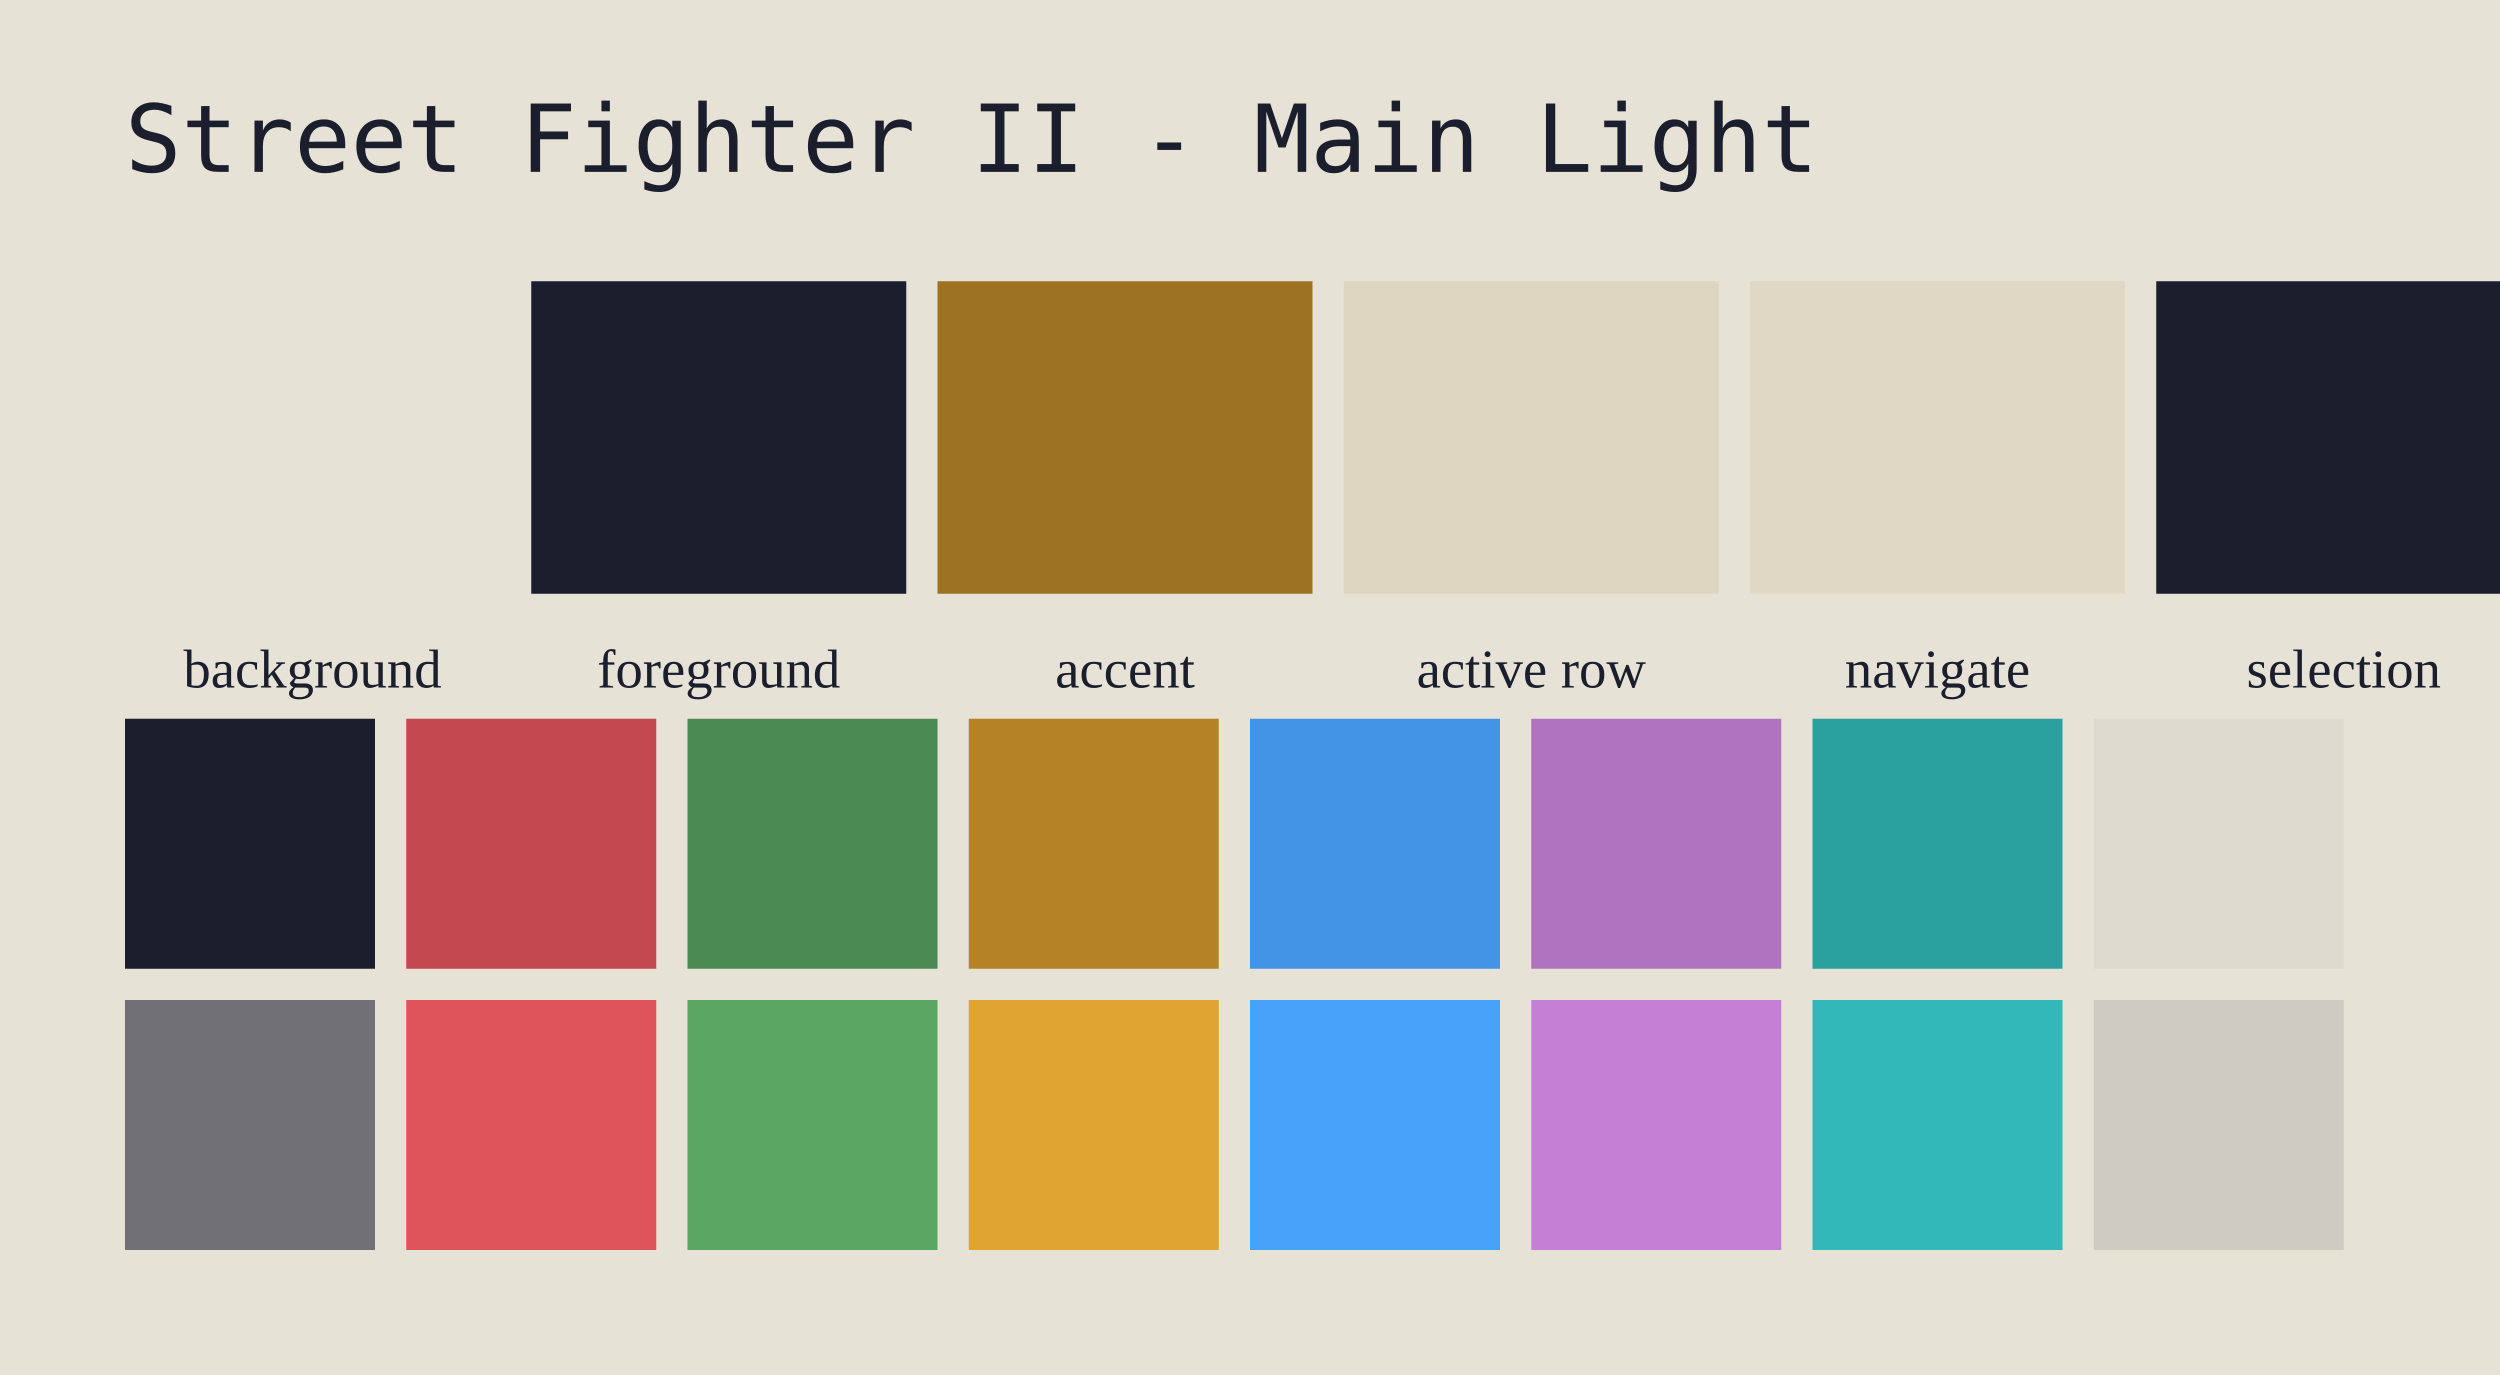
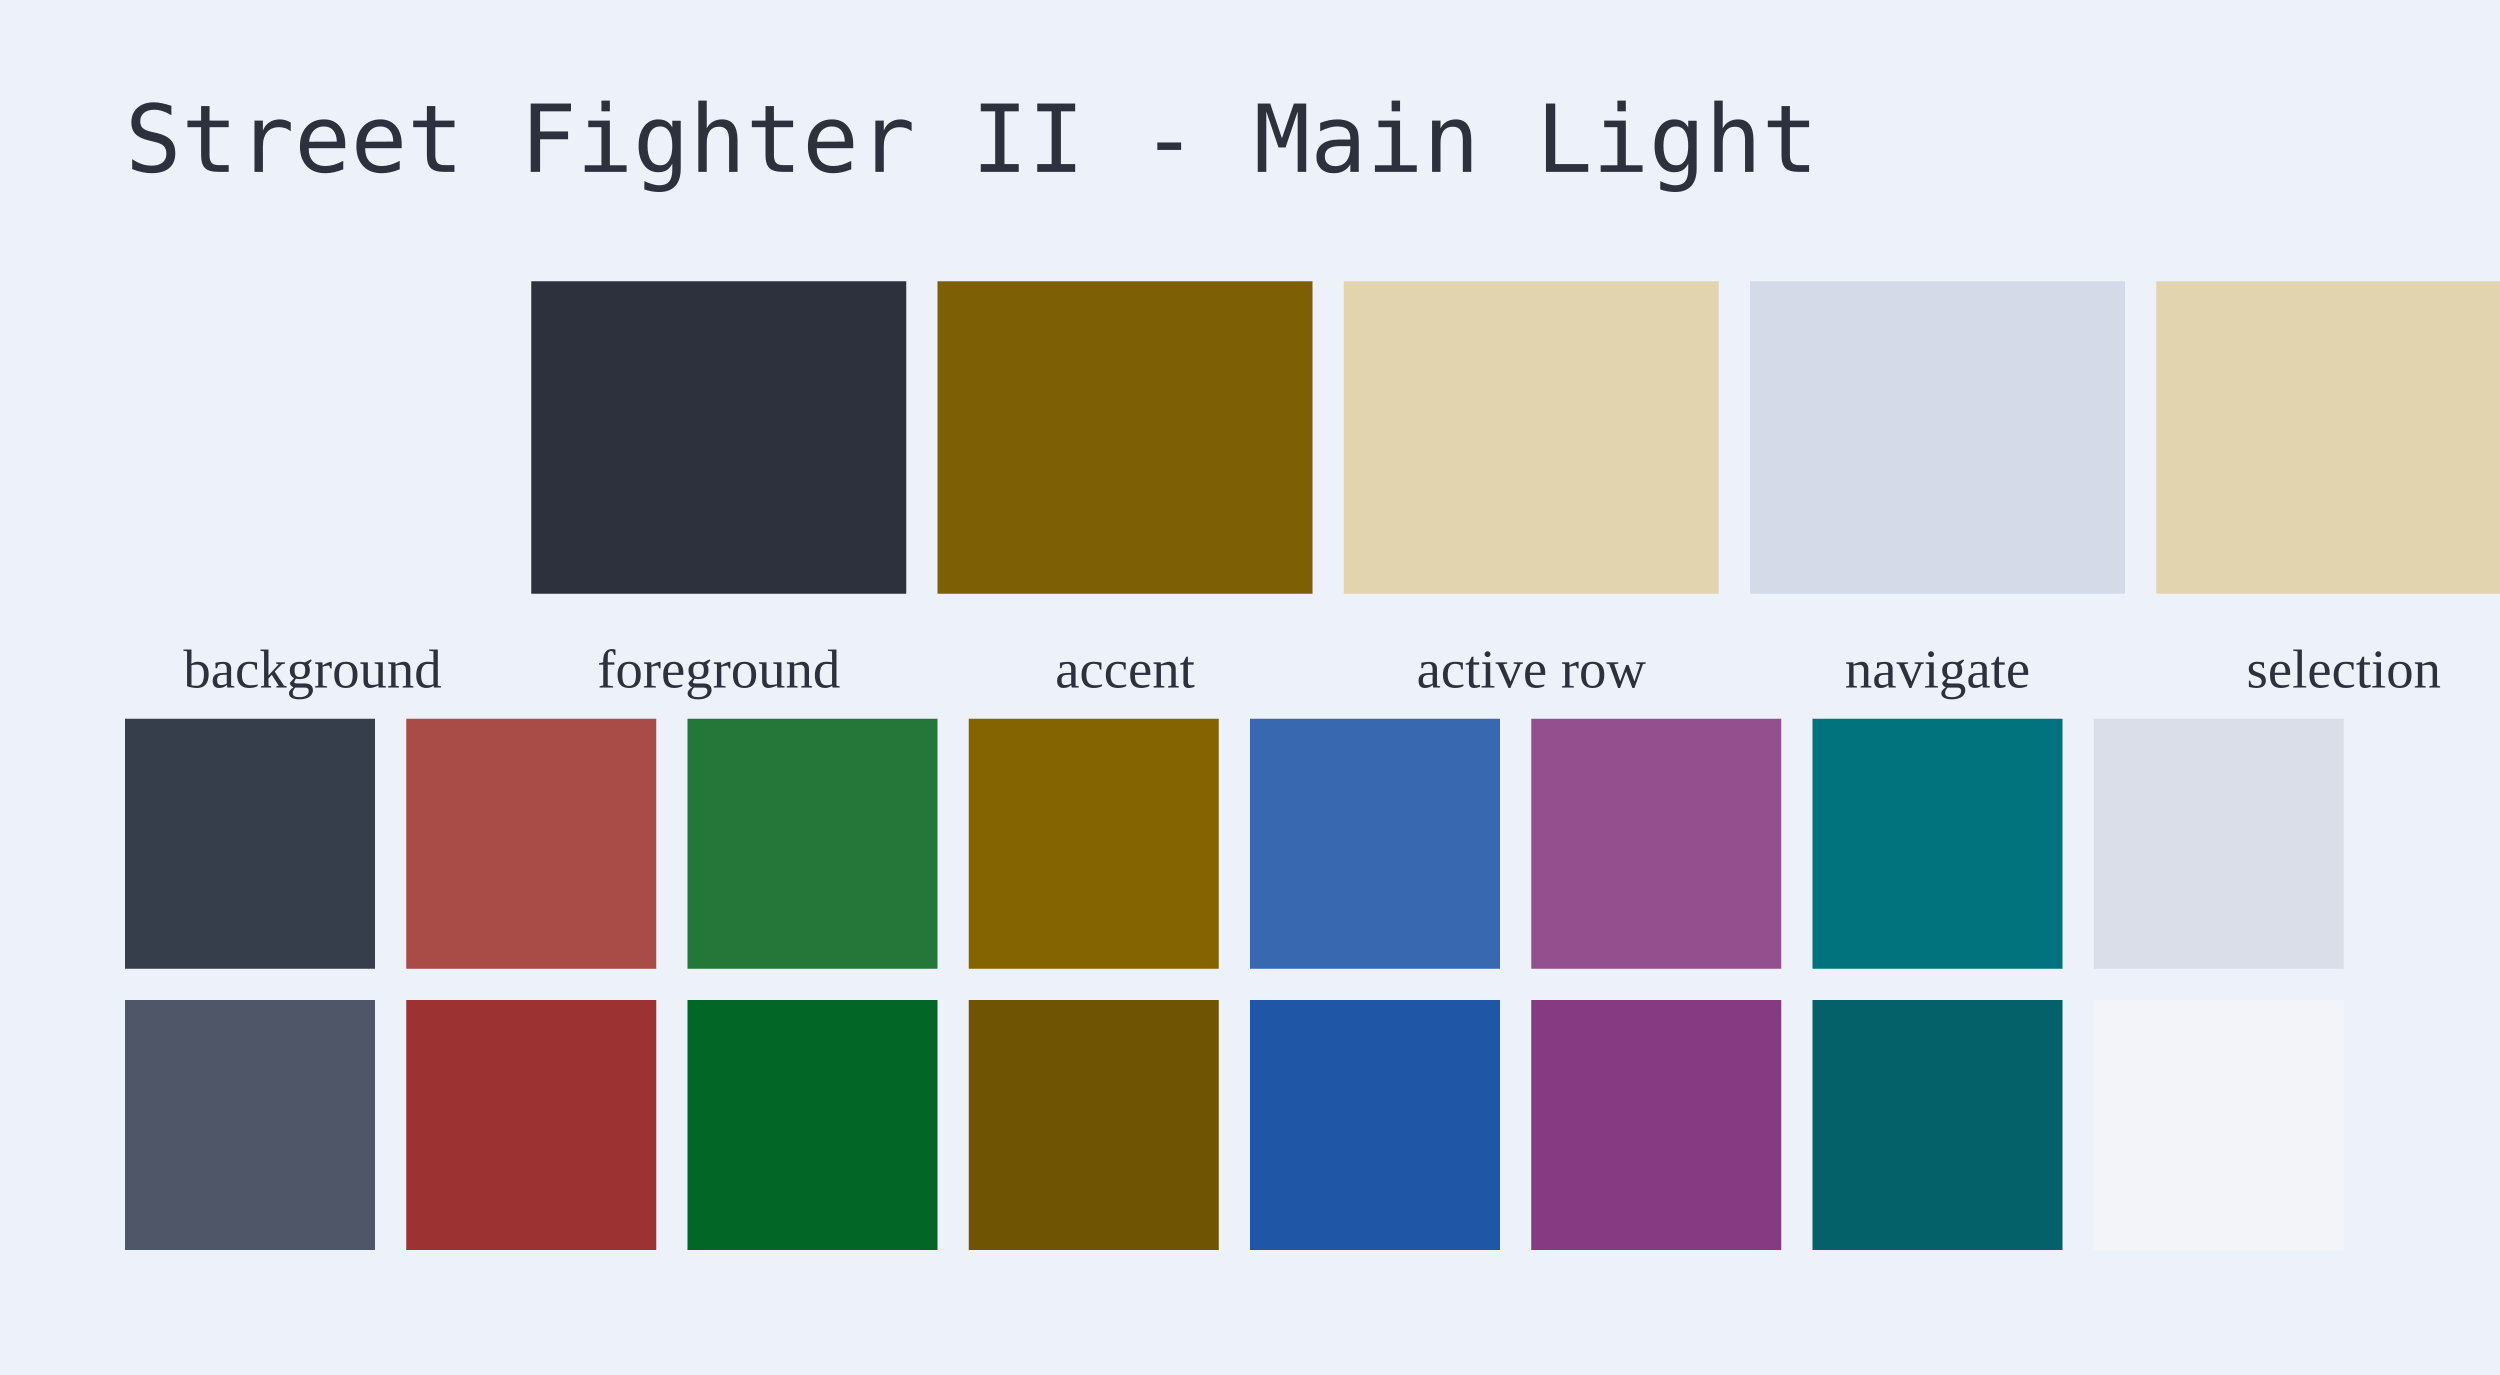
<svg xmlns="http://www.w3.org/2000/svg" width="320" height="176" viewBox="0 0 320 176">
-   <rect width="320" height="176" fill="#e7e2d6" />
-   <text x="16" y="22" font-family="ui-monospace, monospace" font-size="12" fill="#1b1e2d">Street Fighter II - Main Light</text>
-   <rect x="16" y="36" width="48" height="40" fill="#e7e2d6" />
-   <text x="40" y="88" text-anchor="middle" font-size="7" fill="#1b1e2d">background</text>
-   <rect x="68" y="36" width="48" height="40" fill="#1b1e2d" />
-   <text x="92" y="88" text-anchor="middle" font-size="7" fill="#1b1e2d">foreground</text>
-   <rect x="120" y="36" width="48" height="40" fill="#9d7322" />
-   <text x="144" y="88" text-anchor="middle" font-size="7" fill="#1b1e2d">accent</text>
-   <rect x="172" y="36" width="48" height="40" fill="#ded5c0" />
-   <text x="196" y="88" text-anchor="middle" font-size="7" fill="#1b1e2d">active row</text>
-   <rect x="224" y="36" width="48" height="40" fill="#e0d7c4" />
-   <text x="248" y="88" text-anchor="middle" font-size="7" fill="#1b1e2d">navigate</text>
-   <rect x="276" y="36" width="48" height="40" fill="#1b1e2d" />
-   <text x="300" y="88" text-anchor="middle" font-size="7" fill="#1b1e2d">selection</text>
-   <rect x="16" y="92" width="32" height="32" fill="#1b1e2d" />
-   <rect x="52" y="92" width="32" height="32" fill="#c34850" />
-   <rect x="88" y="92" width="32" height="32" fill="#4b8a52" />
-   <rect x="124" y="92" width="32" height="32" fill="#b38326" />
-   <rect x="160" y="92" width="32" height="32" fill="#4394e6" />
-   <rect x="196" y="92" width="32" height="32" fill="#af73bf" />
-   <rect x="232" y="92" width="32" height="32" fill="#2ba19f" />
-   <rect x="268" y="92" width="32" height="32" fill="#dfdacf" />
-   <rect x="16" y="128" width="32" height="32" fill="#717074" />
-   <rect x="52" y="128" width="32" height="32" fill="#df535b" />
-   <rect x="88" y="128" width="32" height="32" fill="#5aa662" />
-   <rect x="124" y="128" width="32" height="32" fill="#dfa330" />
-   <rect x="160" y="128" width="32" height="32" fill="#49a2fa" />
-   <rect x="196" y="128" width="32" height="32" fill="#c380d5" />
-   <rect x="232" y="128" width="32" height="32" fill="#32b8b6" />
-   <rect x="268" y="128" width="32" height="32" fill="#cfcac2" />
+   <rect width="320" height="176" fill="#edf1fa" />
+   <text x="16" y="22" font-family="ui-monospace, monospace" font-size="12" fill="#2c313d">Street Fighter II - Main Light</text>
+   <rect x="16" y="36" width="48" height="40" fill="#edf1fa" />
+   <text x="40" y="88" text-anchor="middle" font-size="7" fill="#2c313d">background</text>
+   <rect x="68" y="36" width="48" height="40" fill="#2c313d" />
+   <text x="92" y="88" text-anchor="middle" font-size="7" fill="#2c313d">foreground</text>
+   <rect x="120" y="36" width="48" height="40" fill="#7d6005" />
+   <text x="144" y="88" text-anchor="middle" font-size="7" fill="#2c313d">accent</text>
+   <rect x="172" y="36" width="48" height="40" fill="#e3d4b0" />
+   <text x="196" y="88" text-anchor="middle" font-size="7" fill="#2c313d">active row</text>
+   <rect x="224" y="36" width="48" height="40" fill="#d4dae8" />
+   <text x="248" y="88" text-anchor="middle" font-size="7" fill="#2c313d">navigate</text>
+   <rect x="276" y="36" width="48" height="40" fill="#e3d4b0" />
+   <text x="300" y="88" text-anchor="middle" font-size="7" fill="#2c313d">selection</text>
+   <rect x="16" y="92" width="32" height="32" fill="#373e4b" />
+   <rect x="52" y="92" width="32" height="32" fill="#a94b47" />
+   <rect x="88" y="92" width="32" height="32" fill="#247738" />
+   <rect x="124" y="92" width="32" height="32" fill="#836401" />
+   <rect x="160" y="92" width="32" height="32" fill="#3868b0" />
+   <rect x="196" y="92" width="32" height="32" fill="#944f8f" />
+   <rect x="232" y="92" width="32" height="32" fill="#01737d" />
+   <rect x="268" y="92" width="32" height="32" fill="#d9dee8" />
+   <rect x="16" y="128" width="32" height="32" fill="#4e5668" />
+   <rect x="52" y="128" width="32" height="32" fill="#9c3332" />
+   <rect x="88" y="128" width="32" height="32" fill="#016626" />
+   <rect x="124" y="128" width="32" height="32" fill="#6e5403" />
+   <rect x="160" y="128" width="32" height="32" fill="#1f56a5" />
+   <rect x="196" y="128" width="32" height="32" fill="#863a82" />
+   <rect x="232" y="128" width="32" height="32" fill="#04616a" />
+   <rect x="268" y="128" width="32" height="32" fill="#f2f4fa" />
</svg>
